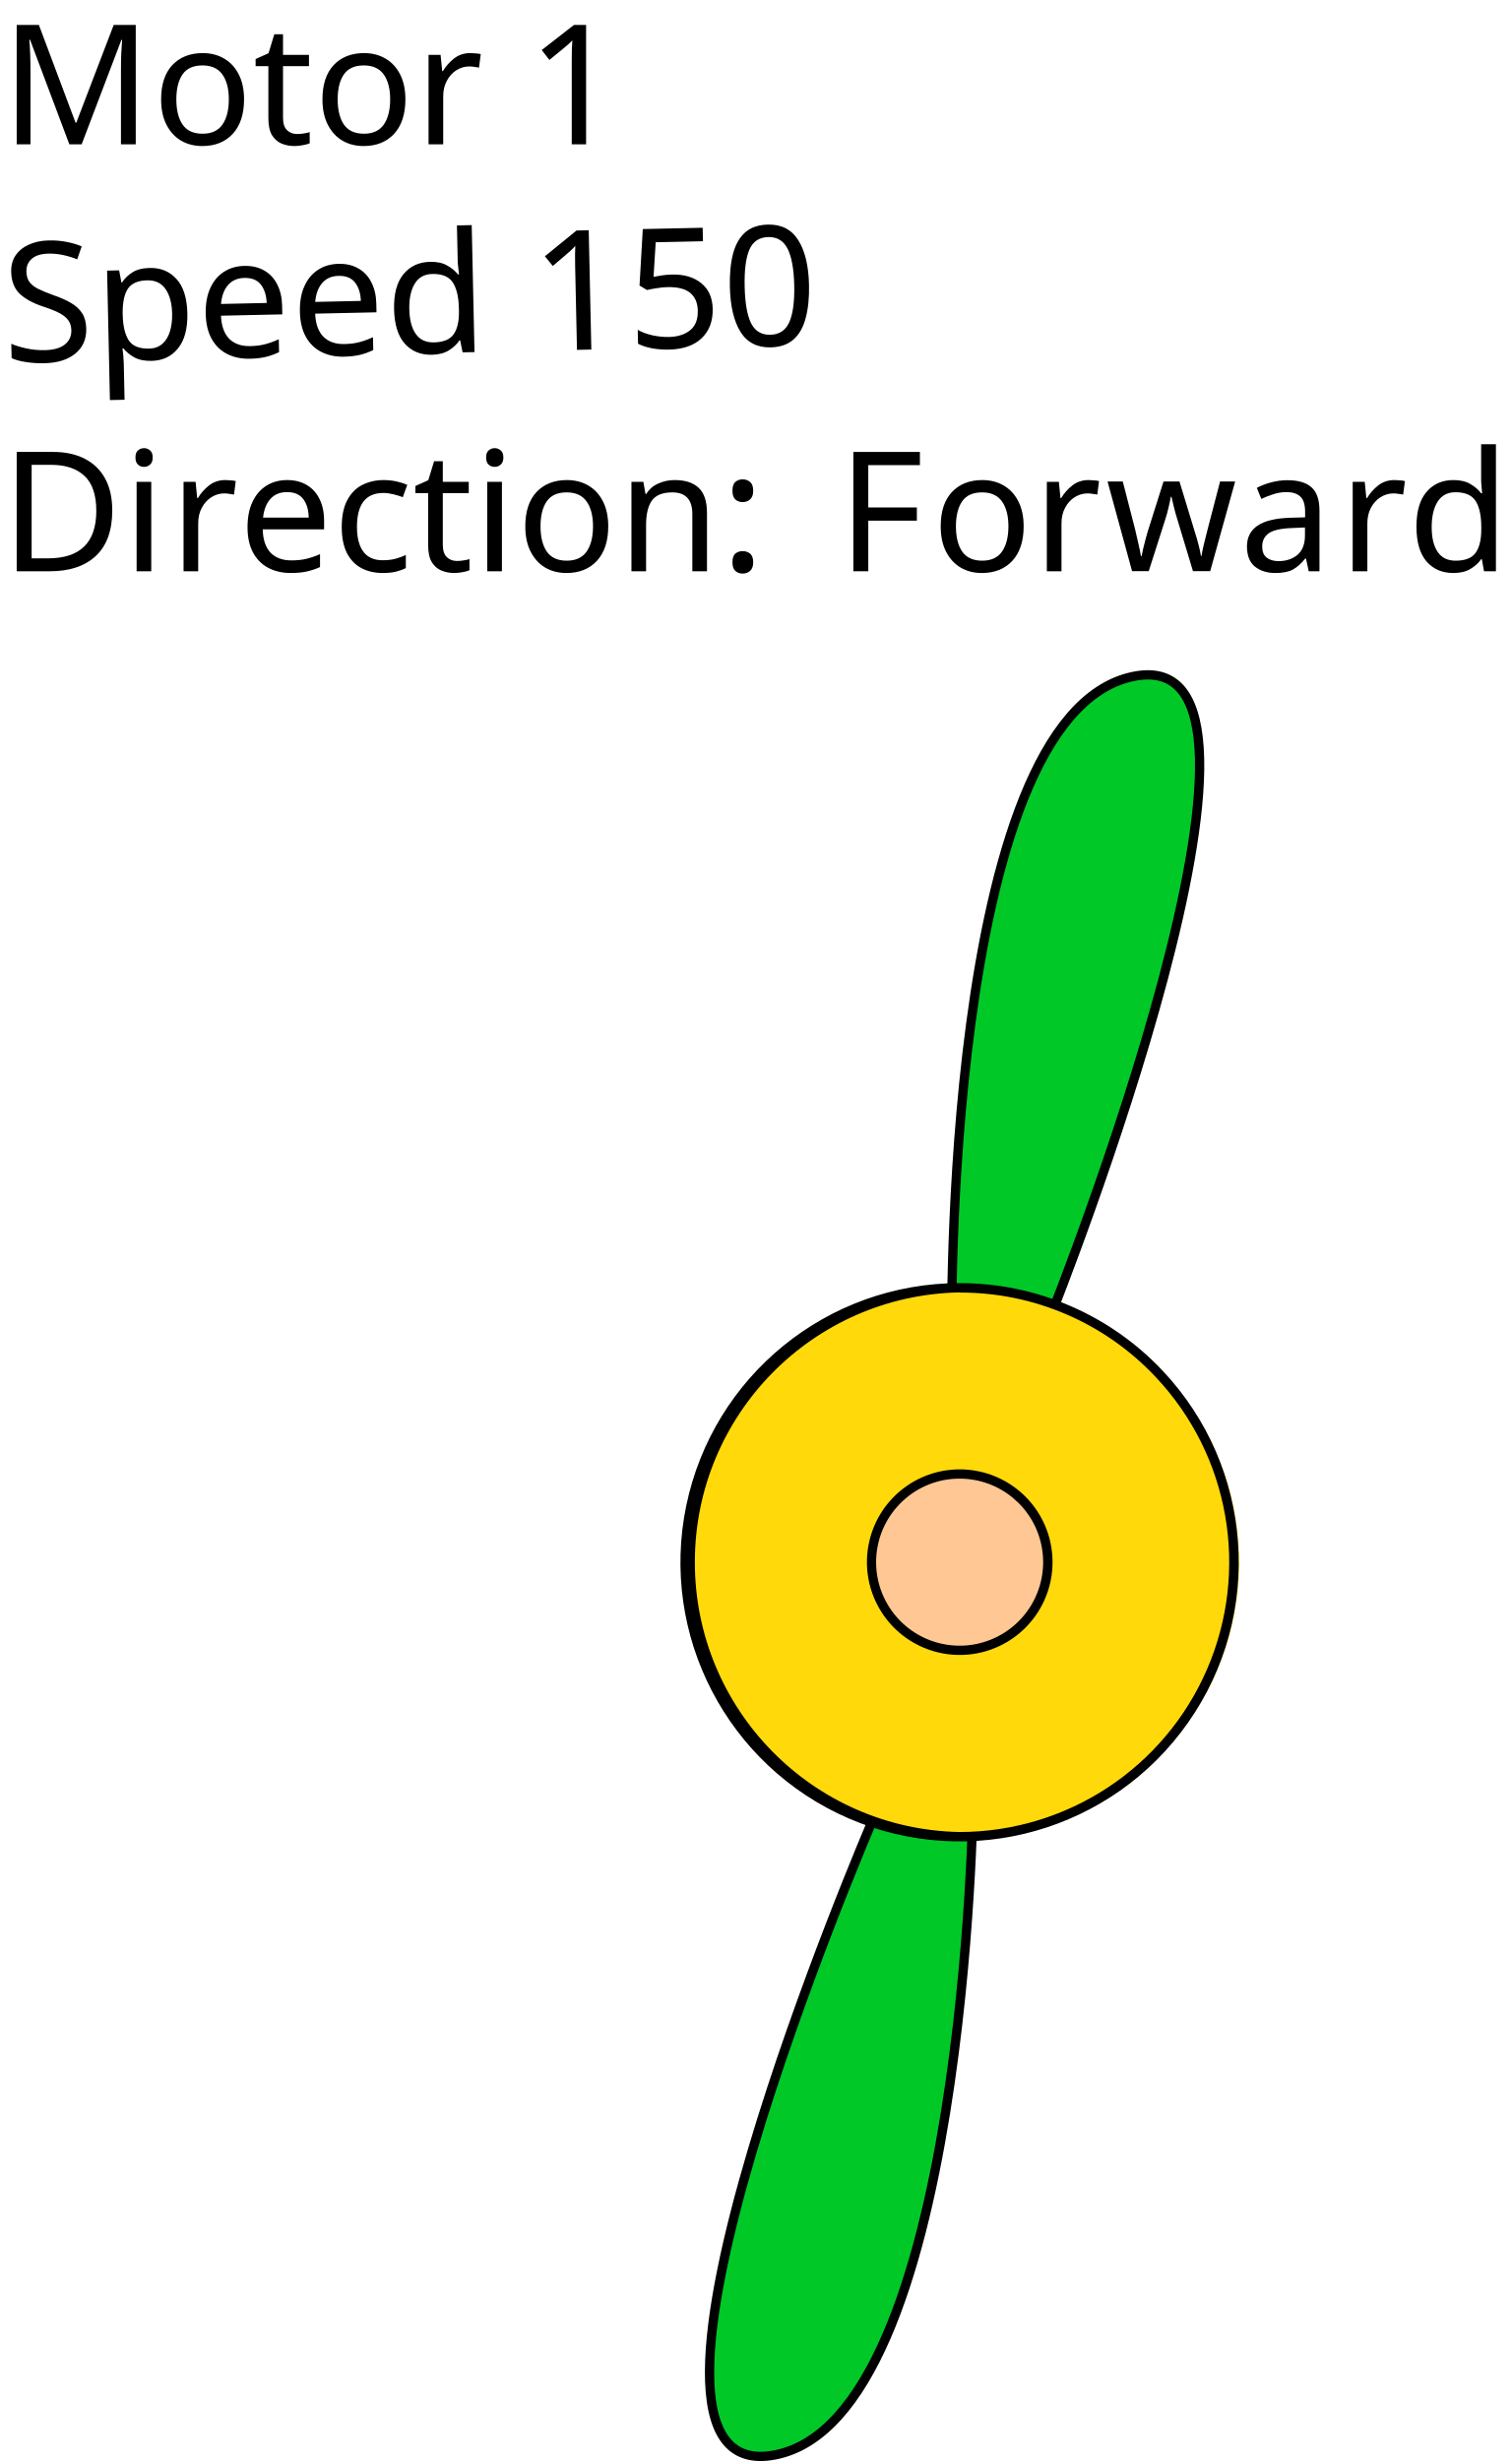
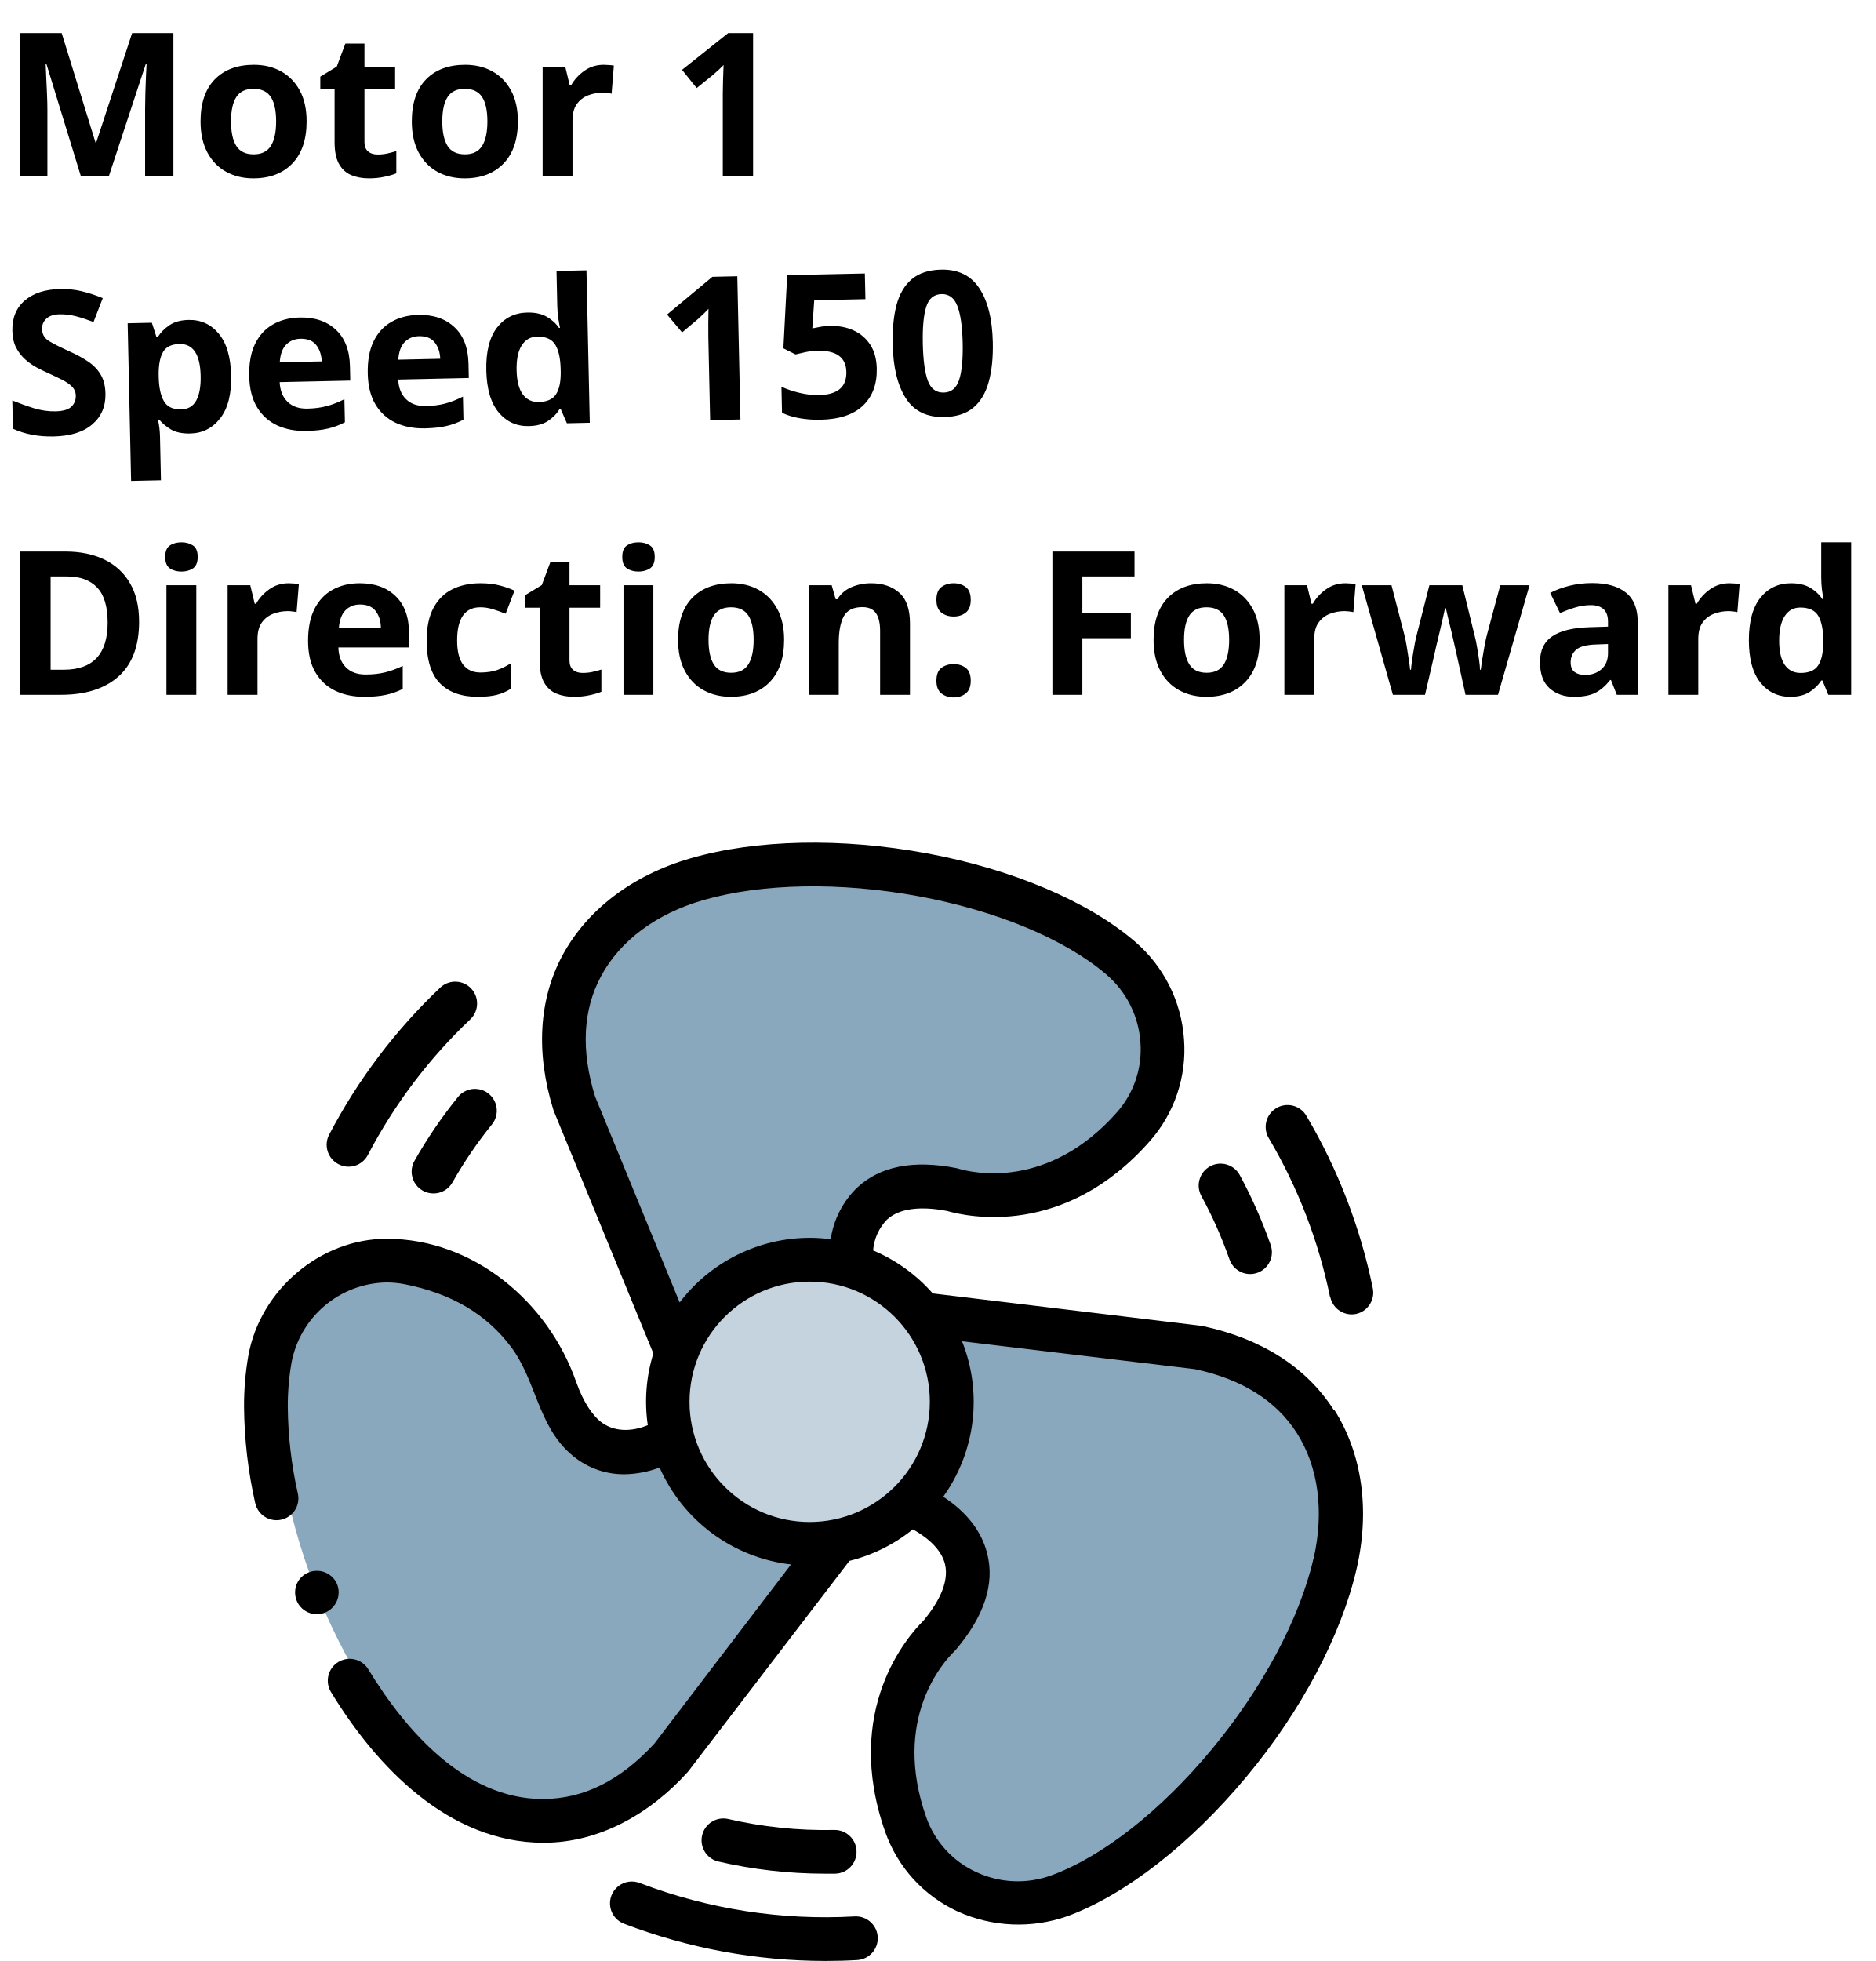
- <svg xmlns="http://www.w3.org/2000/svg" width="162.92" height="265.2" viewBox="0 0 162.92 265.2">
+ <svg xmlns="http://www.w3.org/2000/svg" width="336.5" height="351.81" viewBox="0 0 336.5 351.81">
  <g id="motor">
-     <g id="propellor">
-       <path d="M118.39,200S117.55,266.9,97,270.83s10.52-68.34,10.52-68.34Z" transform="translate(-13.51 -6.28)" fill="#00c927" stroke="#000" stroke-miterlimit="10" />
-       <path d="M116.07,150.61s-1-66.92,19.44-71.41-8.66,68.6-8.66,68.6Z" transform="translate(-13.51 -6.28)" fill="#00c927" stroke="#000" stroke-miterlimit="10" />
+     <g>
+       <path d="M153.23,283c-7.42-1.36-9.21-5.74-11.81-13.4L116.23,208.2c-6.94-22.19,6.35-35.73,21.94-40.25,23.33-6.76,59.41-.1,76,14.09a21.38,21.38,0,0,1,2.38,30.29c-15.13,17.21-32.34,11.35-32.58,11.3-14.45-2.83-19.42,5.52-18,17.05L168,253.24c3.81,11.24,7.18,25.15-4.06,29a21.49,21.49,0,0,1-10.74.79Z" transform="translate(-11.16 -10.19)" fill="#8aa8bd" />
+       <path d="M144.87,247.83c4.8-5.83,9.5-5.25,17.45-3.78L228.2,252c22.76,4.76,28.1,23,24.44,38.79-5.48,23.66-28.89,51.91-49.36,59.48a21.38,21.38,0,0,1-27.61-12.7c-7.63-21.6,5.87-33.77,6-33.95,9.53-11.23,4.67-19.65-6.1-24l-12-4.32c-11.66-2.16-25.45-6-23.29-17.68a21.28,21.28,0,0,1,4.54-9.75Z" transform="translate(-11.16 -10.19)" fill="#8aa8bd" />
+       <path d="M179.54,255.89c2.56,7.1-.32,10.85-5.63,16.95l-40.34,52.68C117.9,342.7,99.5,338,87.74,326.84c-17.59-16.75-30-51.28-26.1-72.76a21.37,21.37,0,0,1,25-17.31c22.48,4.41,26.09,22.23,26.17,22.45,4.83,13.92,14.54,14,23.79,7l9.81-8.11c7.79-8.94,18.12-18.86,27.07-11.07a21.55,21.55,0,0,1,6.09,8.88Z" transform="translate(-11.16 -10.19)" fill="#8aa8bd" />
    </g>
-     <g>
-       <path d="M116.93,204.22a29.28,29.28,0,0,1-21.52-9.28,29.58,29.58,0,0,1,21.51-49.87,29.58,29.58,0,1,1,0,59.15Z" transform="translate(-13.51 -6.28)" fill="#ffd90a" />
-       <path d="M116.92,144.57v1h0a28.79,28.79,0,0,1,21.16,9.13,29.08,29.08,0,0,1-21.15,49,29.08,29.08,0,0,1,0-58.15v-1m0,0A30.08,30.08,0,1,0,138.81,154a30,30,0,0,0-21.89-9.45Z" transform="translate(-13.51 -6.28)" />
-     </g>
-     <g id="inner-circle">
-       <path d="M116.93,184.17a9.53,9.53,0,1,1,6.93-16.06,9.52,9.52,0,0,1-6.93,16.06Z" transform="translate(-13.51 -6.28)" fill="#ffc794" />
-       <path d="M116.93,165.62h0a9,9,0,1,1-6.19,2.46,8.92,8.92,0,0,1,6.19-2.46m0-1a10,10,0,1,0,7.29,3.15,10,10,0,0,0-7.29-3.15Z" transform="translate(-13.51 -6.28)" />
-     </g>
+     <circle id="inner-circle" cx="147.32" cy="251.5" r="25.47" fill="#c5d3de" />
+     <path d="M249.85,242.87a3.94,3.94,0,0,0,3.84,3.13,4.23,4.23,0,0,0,.79-.08,3.92,3.92,0,0,0,3-4.63,100.46,100.46,0,0,0-11.92-30.93,3.92,3.92,0,0,0-6.75,4,92.43,92.43,0,0,1,11,28.52Z" transform="translate(-11.16 -10.19)" />
+     <path d="M231.72,236a3.92,3.92,0,1,0,7.39-2.6,86.31,86.31,0,0,0-5.5-12.4,3.92,3.92,0,0,0-6.89,3.75,76.44,76.44,0,0,1,5,11.25Z" transform="translate(-11.16 -10.19)" />
+     <path d="M71.89,219.05a3.9,3.9,0,0,0,5.28-1.66A92.57,92.57,0,0,1,95.61,193a3.92,3.92,0,0,0-5.39-5.69,100.37,100.37,0,0,0-20,26.44A3.92,3.92,0,0,0,71.89,219.05Z" transform="translate(-11.16 -10.19)" />
+     <path d="M93.21,207.15a84.18,84.18,0,0,0-7.63,11.21,3.92,3.92,0,1,0,6.81,3.88,77,77,0,0,1,6.92-10.18,3.92,3.92,0,1,0-6.1-4.91Z" transform="translate(-11.16 -10.19)" />
+     <path d="M164.5,354a93.37,93.37,0,0,1-38.43-5.95,3.92,3.92,0,1,0-2.79,7.32,101.49,101.49,0,0,0,36,6.62c1.9,0,3.79-.05,5.68-.16a3.92,3.92,0,0,0-.45-7.83Z" transform="translate(-11.16 -10.19)" />
+     <path d="M159.16,346.33l1.86,0a3.92,3.92,0,1,0-.18-7.84,77.32,77.32,0,0,1-19.16-2,3.92,3.92,0,0,0-1.77,7.63A84.92,84.92,0,0,0,159.16,346.33Z" transform="translate(-11.16 -10.19)" />
+     <path d="M250.45,263.1c-4.84-7.59-12.95-12.76-23.45-15l-.33-.06-48.14-5.8a29.5,29.5,0,0,0-10.71-7.72A9,9,0,0,1,170.3,229c2.65-2.47,7.28-2.23,10.75-1.57,3.67,1.06,21.1,4.91,36.44-12.53a24.77,24.77,0,0,0,6.12-18.25,25.37,25.37,0,0,0-8.89-17.61c-8.41-7.19-22-12.94-37.31-15.77s-30.64-2.49-42.33.9c-10.4,3-18.57,9.2-23,17.42-4.26,7.93-4.81,17.53-1.61,27.77a2,2,0,0,0,.12.31L128.39,253a29.25,29.25,0,0,0-1,12.87c-2.85,1.2-6.23,1.3-8.66-.79-1.14-1-2.79-3-4.2-7-5-14.27-18.34-25.65-34-25.65-11.88,0-22.66,9.17-24.8,20.92a52.17,52.17,0,0,0-.78,9.29,81.68,81.68,0,0,0,2,17.2,4,4,0,0,0,1.39,2.23,3.93,3.93,0,0,0,2.44.85,3.3,3.3,0,0,0,.83-.09,3.91,3.91,0,0,0,3-4.66,73.3,73.3,0,0,1-1.81-15.53,45,45,0,0,1,.65-7.89,17.66,17.66,0,0,1,17.06-14.48h0a17.28,17.28,0,0,1,3.28.32c8.42,1.67,14.66,5.37,19.09,11.28s4.81,14,10.61,19.11a14.31,14.31,0,0,0,9.68,3.7,18.57,18.57,0,0,0,6.34-1.21,29.47,29.47,0,0,0,23.58,17.39L128.57,323c-6.16,6.66-12.69,9.91-20,9.94h0c-14,0-24.66-12.31-31.35-23.31a3.92,3.92,0,0,0-6.7,4.07c8.18,13.46,21.16,27.05,38.1,27.08h.11c10.07,0,19.15-5.31,25.76-12.61l.22-.26,28.86-37.69a29.43,29.43,0,0,0,11.38-5.66c3.18,1.77,5.2,3.93,5.77,6.24.86,3.52-1.61,7.44-3.87,10.15-2.72,2.68-14.58,16-6.84,37.93a24.76,24.76,0,0,0,13,14.24,26.51,26.51,0,0,0,19.7.83c10.39-3.84,22-12.91,32-24.88s17.11-25.54,19.86-37.4c2.44-10.56,1-20.7-4-28.56ZM117.92,206.87c-2.54-8.23-2.18-15.49,1.09-21.56,3.4-6.35,9.89-11.18,18.25-13.61,10.56-3.06,24.68-3.32,38.73-.72s26.24,7.7,33.64,14a17.59,17.59,0,0,1,6.16,12.21,17,17,0,0,1-4.19,12.52c-12.35,14-25.85,10.92-28.43,10.15l-.44-.11c-7.69-1.51-13.67-.33-17.77,3.5a16.17,16.17,0,0,0-4.75,9.26,28.73,28.73,0,0,0-3.73-.25,29.37,29.37,0,0,0-23.37,11.6Zm38.56,76.37A21.56,21.56,0,1,1,178,261.68,21.58,21.58,0,0,1,156.48,283.24Zm90.34,6.65c-2.48,10.71-9.13,23.17-18.25,34.16s-19.52,19.16-28.65,22.54a17.56,17.56,0,0,1-13.66-.58,16.94,16.94,0,0,1-8.89-9.76c-6.24-17.64,3.07-27.9,5-29.78a4.49,4.49,0,0,0,.31-.33c5.07-6,7-11.77,5.62-17.22-1-4-3.69-7.47-7.89-10.21a29.28,29.28,0,0,0,3.37-27.89l41.78,5c8.42,1.79,14.58,5.64,18.29,11.46,3.88,6.07,4.94,14.08,3,22.57Z" transform="translate(-11.16 -10.19)" />
+     <path d="M71.65,294.41A3.91,3.91,0,0,0,68,292a3.82,3.82,0,0,0-1.45.28,3.9,3.9,0,0,0-2.15,2.09,4,4,0,0,0,0,3A3.91,3.91,0,0,0,68,299.79a4,4,0,0,0,1.45-.28A3.93,3.93,0,0,0,71.65,294.41Z" transform="translate(-11.16 -10.19)" />
  </g>
  <g id="text">
-     <text id="motor_info" transform="translate(0.05 15.55)" font-size="18" font-family="ArialRoundedMTBold, Arial Rounded MT Bold">Motor 1</text>
-     <text id="speed" transform="translate(0.34 39.05) rotate(-1.25)" font-size="18" font-family="ArialRoundedMTBold, Arial Rounded MT Bold">Speed 150</text>
-     <text id="direction" transform="translate(0.05 61.56)" font-size="18" font-family="ArialRoundedMTBold, Arial Rounded MT Bold">Di<tspan x="18.2" y="0" letter-spacing="-0.02em">r</tspan>
-       <tspan x="25.64" y="0">ection: </tspan>
-       <tspan x="90.16" y="0" letter-spacing="-0.04em">F</tspan>
-       <tspan x="100.34" y="0">or</tspan>
-       <tspan x="119.1" y="0" letter-spacing="-0.01em">w</tspan>
-       <tspan x="133.5" y="0">a</tspan>
-       <tspan x="144.19" y="0" letter-spacing="-0.03em">r</tspan>
-       <tspan x="151.61" y="0">d</tspan>
-     </text>
+     <text id="motor_info" transform="translate(0.41 31.64)" font-size="36" font-family="Biryani-SemiBold, Biryani" font-weight="600">Motor 1</text>
+     <text id="speed" transform="translate(0.69 78.14) rotate(-1.25)" font-size="36" font-family="Biryani-SemiBold, Biryani" font-weight="600">Speed 150</text>
+     <text id="direction" transform="translate(0.41 124.65)" font-size="36" font-family="Biryani-SemiBold, Biryani" font-weight="600">Direction: Forward</text>
  </g>
</svg>
